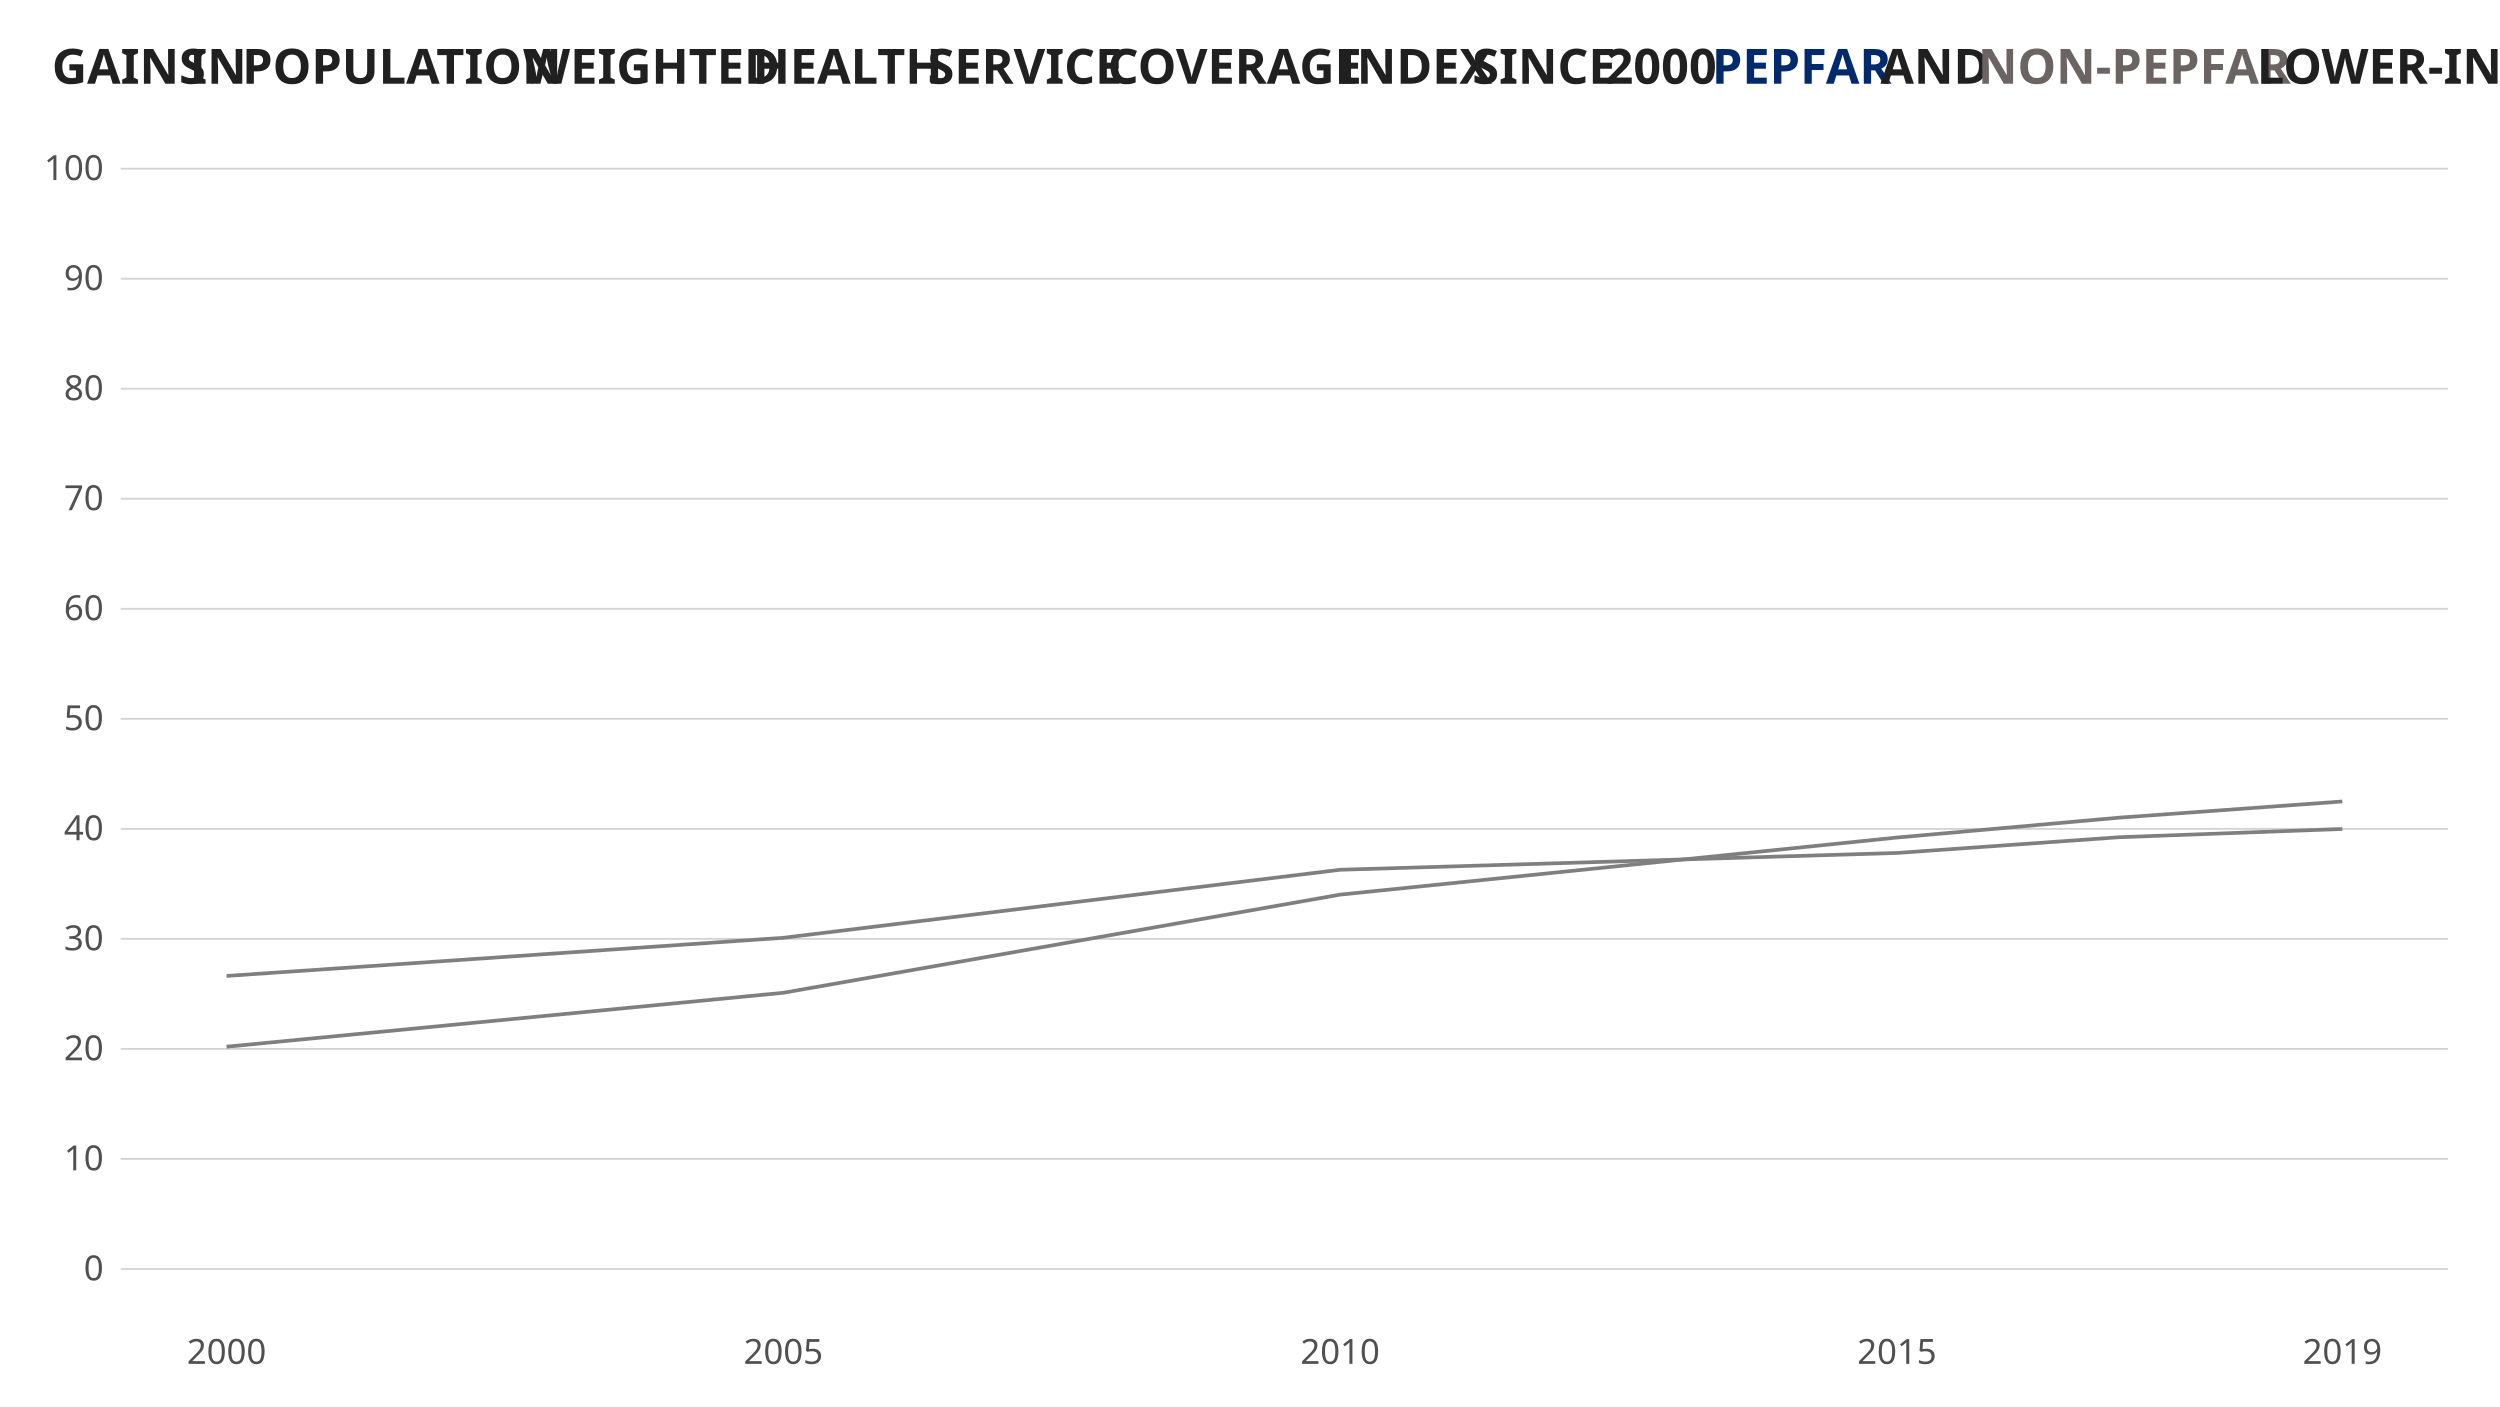
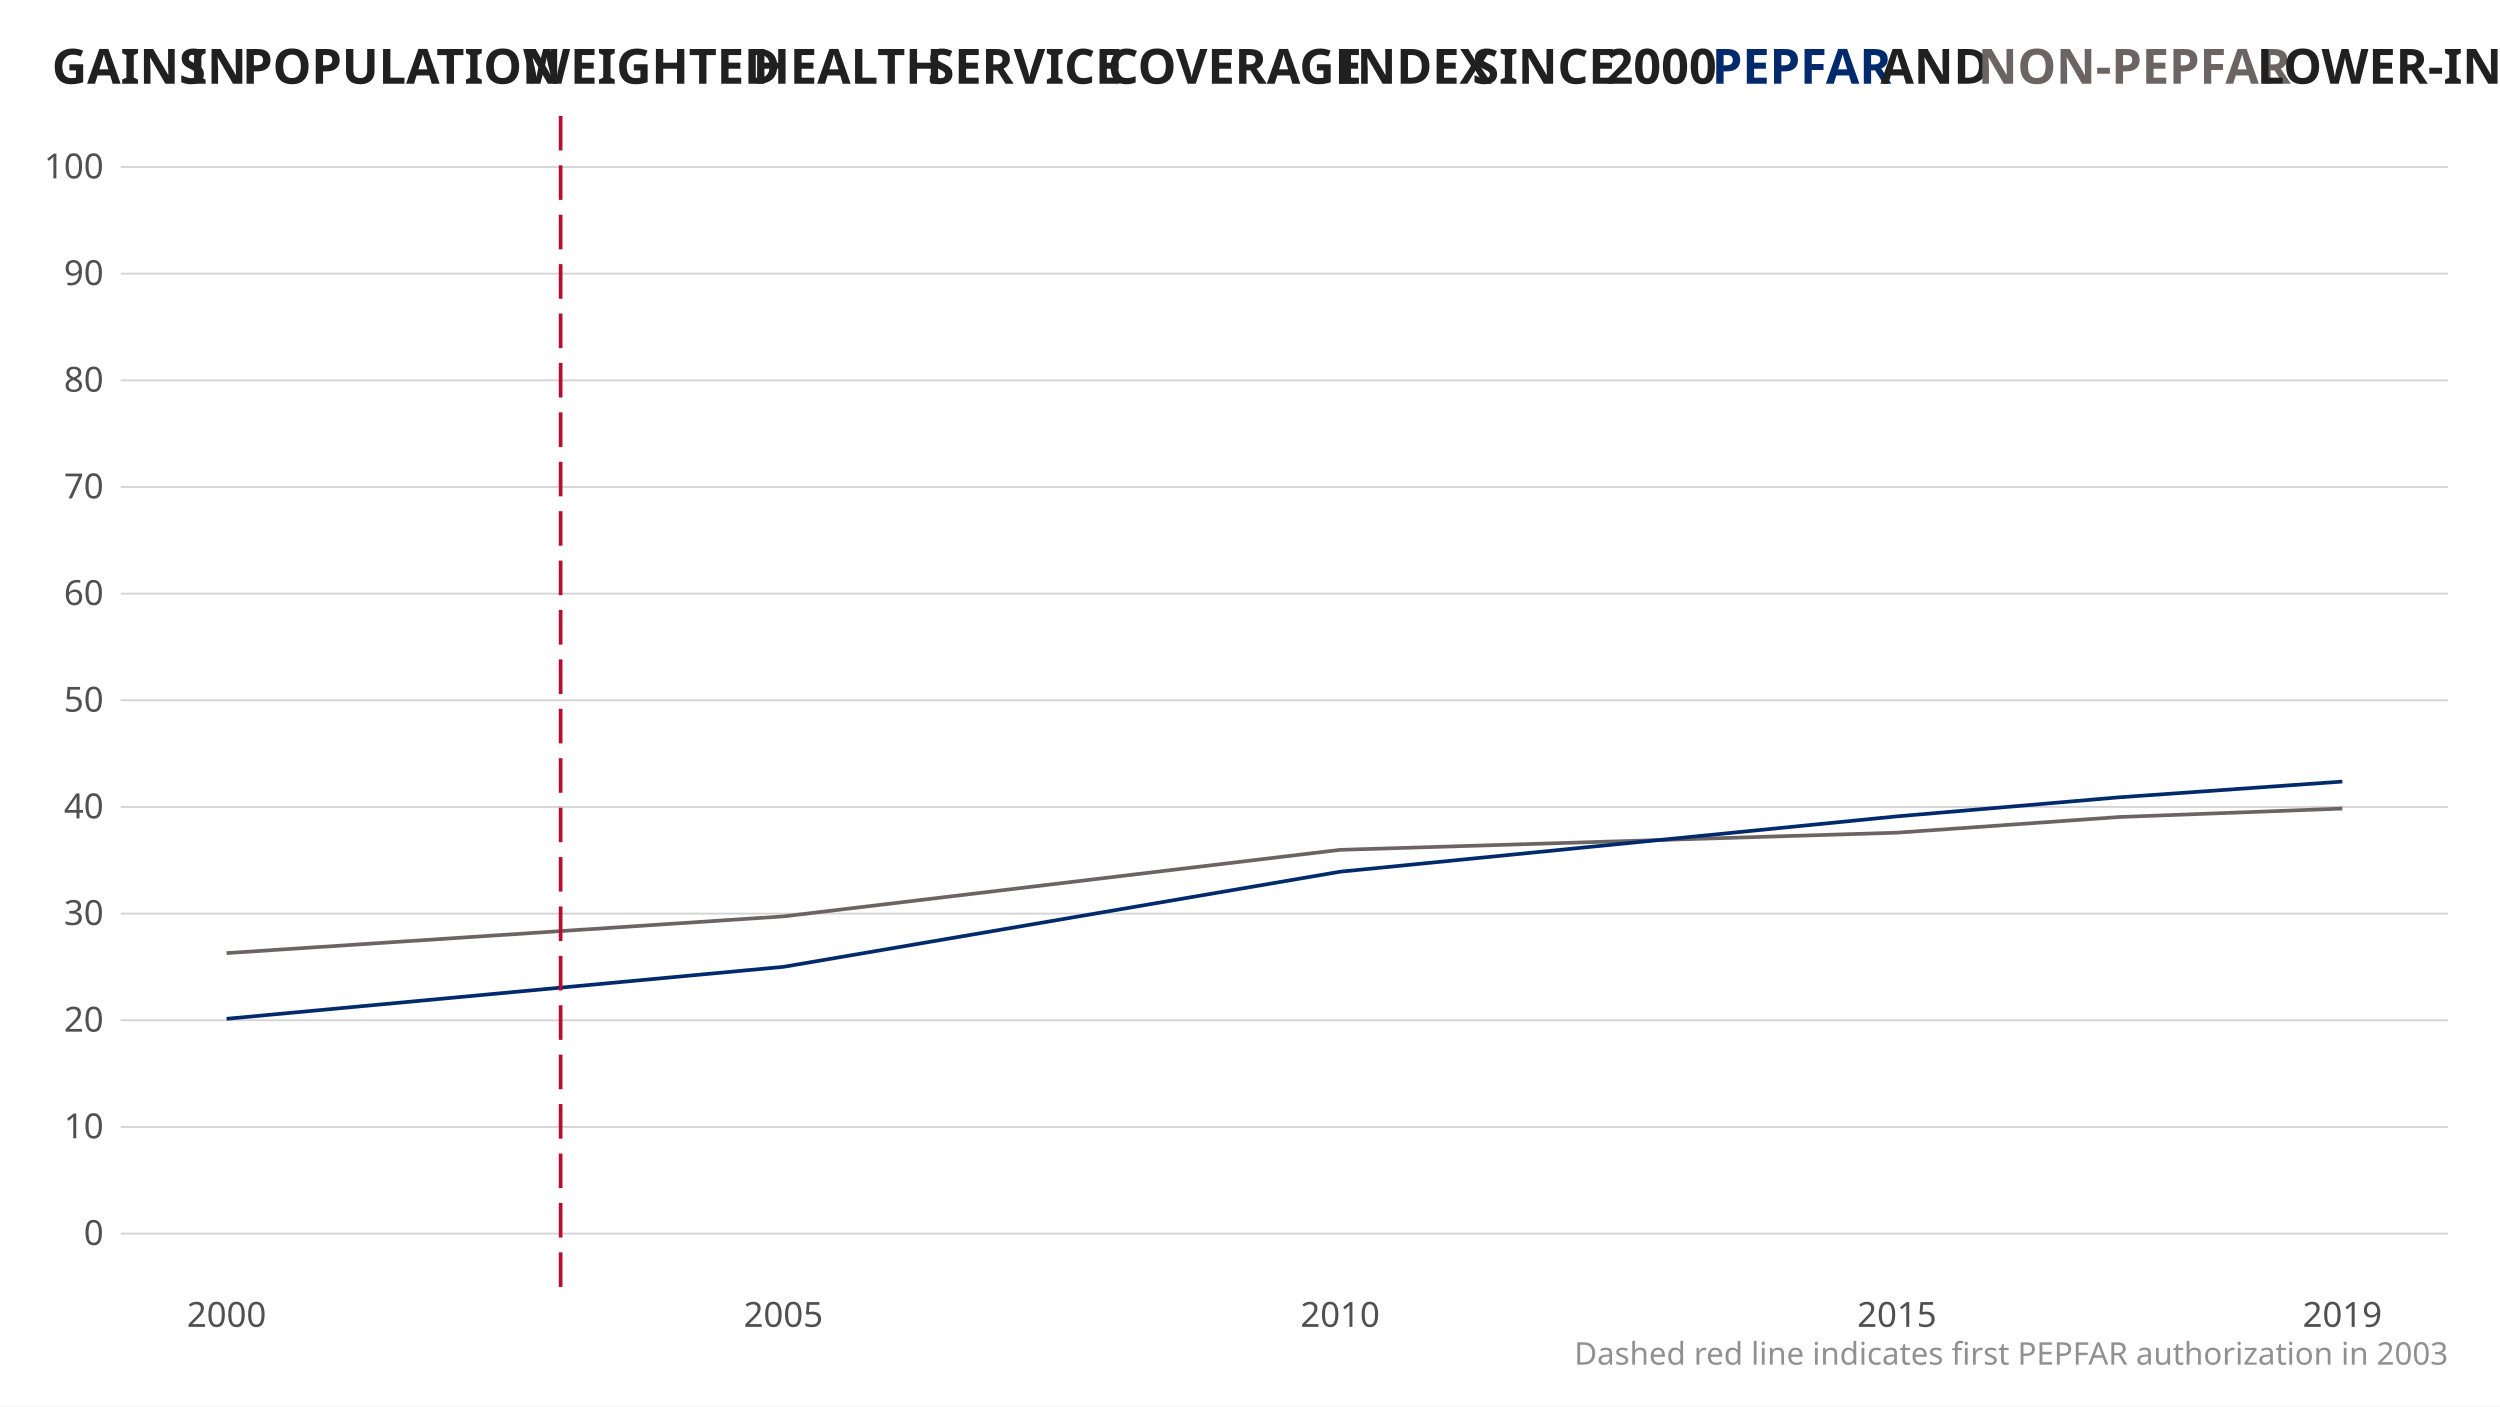
<svg xmlns="http://www.w3.org/2000/svg" class="svglite" width="720.00pt" height="405.00pt" viewBox="0 0 720.00 405.00">
  <defs>
    <style type="text/css">
    .svglite line, .svglite polyline, .svglite polygon, .svglite path, .svglite rect, .svglite circle {
      fill: none;
      stroke: #000000;
      stroke-linecap: round;
      stroke-linejoin: round;
      stroke-miterlimit: 10.00;
    }
    .svglite text {
      white-space: pre;
    }
  </style>
  </defs>
  <rect width="100%" height="100%" style="stroke: none; fill: #FFFFFF;" />
  <defs>
    <clipPath id="cpMC4wMHw3MjAuMDB8MC4wMHw0MDUuMDA=">
      <rect x="0.00" y="0.00" width="720.00" height="405.00" />
    </clipPath>
  </defs>
  <g clip-path="url(#cpMC4wMHw3MjAuMDB8MC4wMHw0MDUuMDA=)">
    <rect x="0.00" y="0.00" width="720.00" height="405.00" style="stroke-width: 1.07; stroke: none; fill: #FFFFFF;" />
  </g>
  <defs>
-     <clipPath id="cpMzQuNzh8NzA1LjA2fDMyLjc0fDM4MS4zMA==">
-       <rect x="34.78" y="32.74" width="670.28" height="348.56" />
+     <clipPath id="cpMzQuNzh8NzA1LjA2fDMyLjc0fDM3MC42Mw==">
+       <rect x="34.78" y="32.74" width="670.28" height="337.90" />
    </clipPath>
  </defs>
-   <g clip-path="url(#cpMzQuNzh8NzA1LjA2fDMyLjc0fDM4MS4zMA==)">
-     <polyline points="34.78,365.46 705.06,365.46 " style="stroke-width: 0.53; stroke: #D3D3D3; stroke-linecap: butt;" />
-     <polyline points="34.78,333.77 705.06,333.77 " style="stroke-width: 0.53; stroke: #D3D3D3; stroke-linecap: butt;" />
-     <polyline points="34.78,302.08 705.06,302.08 " style="stroke-width: 0.53; stroke: #D3D3D3; stroke-linecap: butt;" />
-     <polyline points="34.78,270.39 705.06,270.39 " style="stroke-width: 0.53; stroke: #D3D3D3; stroke-linecap: butt;" />
-     <polyline points="34.78,238.71 705.06,238.71 " style="stroke-width: 0.53; stroke: #D3D3D3; stroke-linecap: butt;" />
-     <polyline points="34.78,207.02 705.06,207.02 " style="stroke-width: 0.53; stroke: #D3D3D3; stroke-linecap: butt;" />
-     <polyline points="34.78,175.33 705.06,175.33 " style="stroke-width: 0.53; stroke: #D3D3D3; stroke-linecap: butt;" />
-     <polyline points="34.78,143.64 705.06,143.64 " style="stroke-width: 0.53; stroke: #D3D3D3; stroke-linecap: butt;" />
-     <polyline points="34.78,111.95 705.06,111.95 " style="stroke-width: 0.53; stroke: #D3D3D3; stroke-linecap: butt;" />
-     <polyline points="34.78,80.27 705.06,80.27 " style="stroke-width: 0.53; stroke: #D3D3D3; stroke-linecap: butt;" />
-     <polyline points="34.78,48.58 705.06,48.58 " style="stroke-width: 0.53; stroke: #D3D3D3; stroke-linecap: butt;" />
-     <polyline points="65.25,281.07 225.60,270.08 385.95,250.49 546.31,245.65 610.45,241.11 674.59,238.74 " style="stroke-width: 1.07; stroke: #7F7F7F; stroke-linecap: butt;" />
-     <polyline points="65.25,301.45 225.60,285.92 385.95,257.65 546.31,241.21 610.45,235.47 674.59,230.82 " style="stroke-width: 1.07; stroke: #7F7F7F; stroke-linecap: butt;" />
+   <g clip-path="url(#cpMzQuNzh8NzA1LjA2fDMyLjc0fDM3MC42Mw==)">
+     <polyline points="34.78,355.27 705.06,355.27 " style="stroke-width: 0.53; stroke: #D3D3D3; stroke-linecap: butt;" />
+     <polyline points="34.78,324.56 705.06,324.56 " style="stroke-width: 0.53; stroke: #D3D3D3; stroke-linecap: butt;" />
+     <polyline points="34.78,293.84 705.06,293.84 " style="stroke-width: 0.53; stroke: #D3D3D3; stroke-linecap: butt;" />
+     <polyline points="34.78,263.12 705.06,263.12 " style="stroke-width: 0.53; stroke: #D3D3D3; stroke-linecap: butt;" />
+     <polyline points="34.78,232.40 705.06,232.40 " style="stroke-width: 0.53; stroke: #D3D3D3; stroke-linecap: butt;" />
+     <polyline points="34.78,201.68 705.06,201.68 " style="stroke-width: 0.53; stroke: #D3D3D3; stroke-linecap: butt;" />
+     <polyline points="34.78,170.97 705.06,170.97 " style="stroke-width: 0.53; stroke: #D3D3D3; stroke-linecap: butt;" />
+     <polyline points="34.78,140.25 705.06,140.25 " style="stroke-width: 0.53; stroke: #D3D3D3; stroke-linecap: butt;" />
+     <polyline points="34.78,109.53 705.06,109.53 " style="stroke-width: 0.53; stroke: #D3D3D3; stroke-linecap: butt;" />
+     <polyline points="34.78,78.81 705.06,78.81 " style="stroke-width: 0.53; stroke: #D3D3D3; stroke-linecap: butt;" />
+     <polyline points="34.78,48.09 705.06,48.09 " style="stroke-width: 0.53; stroke: #D3D3D3; stroke-linecap: butt;" />
+     <polyline points="65.25,274.49 225.60,263.92 385.95,244.75 546.31,239.81 610.45,235.29 674.59,232.86 " style="stroke-width: 1.07; stroke: #6C6463; stroke-linecap: butt;" />
+     <polyline points="65.25,293.41 225.60,278.45 385.95,251.05 546.31,235.11 610.45,229.61 674.59,225.09 " style="stroke-width: 1.07; stroke: #002A6C; stroke-linecap: butt;" />
+     <line x1="161.46" y1="370.63" x2="161.46" y2="32.74" style="stroke-width: 1.07; stroke: #BA0C2F; stroke-dasharray: 9.96,4.27; stroke-linecap: butt;" />
  </g>
  <g clip-path="url(#cpMC4wMHw3MjAuMDB8MC4wMHw0MDUuMDA=)">
-     <text x="29.85" y="368.74" text-anchor="end" style="font-size: 10.00px;fill: #505050; font-family: &quot;Source Sans Pro&quot;;" textLength="4.97px" lengthAdjust="spacingAndGlyphs">0</text>
-     <text x="29.85" y="337.05" text-anchor="end" style="font-size: 10.00px;fill: #505050; font-family: &quot;Source Sans Pro&quot;;" textLength="9.94px" lengthAdjust="spacingAndGlyphs">10</text>
-     <text x="29.85" y="305.36" text-anchor="end" style="font-size: 10.00px;fill: #505050; font-family: &quot;Source Sans Pro&quot;;" textLength="9.94px" lengthAdjust="spacingAndGlyphs">20</text>
-     <text x="29.85" y="273.68" text-anchor="end" style="font-size: 10.00px;fill: #505050; font-family: &quot;Source Sans Pro&quot;;" textLength="9.94px" lengthAdjust="spacingAndGlyphs">30</text>
-     <text x="29.85" y="241.99" text-anchor="end" style="font-size: 10.00px;fill: #505050; font-family: &quot;Source Sans Pro&quot;;" textLength="9.94px" lengthAdjust="spacingAndGlyphs">40</text>
-     <text x="29.85" y="210.30" text-anchor="end" style="font-size: 10.00px;fill: #505050; font-family: &quot;Source Sans Pro&quot;;" textLength="9.94px" lengthAdjust="spacingAndGlyphs">50</text>
-     <text x="29.85" y="178.61" text-anchor="end" style="font-size: 10.00px;fill: #505050; font-family: &quot;Source Sans Pro&quot;;" textLength="9.94px" lengthAdjust="spacingAndGlyphs">60</text>
-     <text x="29.85" y="146.93" text-anchor="end" style="font-size: 10.00px;fill: #505050; font-family: &quot;Source Sans Pro&quot;;" textLength="9.94px" lengthAdjust="spacingAndGlyphs">70</text>
-     <text x="29.85" y="115.24" text-anchor="end" style="font-size: 10.00px;fill: #505050; font-family: &quot;Source Sans Pro&quot;;" textLength="9.94px" lengthAdjust="spacingAndGlyphs">80</text>
-     <text x="29.85" y="83.55" text-anchor="end" style="font-size: 10.00px;fill: #505050; font-family: &quot;Source Sans Pro&quot;;" textLength="9.94px" lengthAdjust="spacingAndGlyphs">90</text>
-     <text x="29.85" y="51.86" text-anchor="end" style="font-size: 10.00px;fill: #505050; font-family: &quot;Source Sans Pro&quot;;" textLength="14.90px" lengthAdjust="spacingAndGlyphs">100</text>
-     <text x="65.25" y="392.80" text-anchor="middle" style="font-size: 10.00px;fill: #505050; font-family: &quot;Source Sans Pro&quot;;" textLength="19.87px" lengthAdjust="spacingAndGlyphs">2000</text>
-     <text x="225.60" y="392.80" text-anchor="middle" style="font-size: 10.00px;fill: #505050; font-family: &quot;Source Sans Pro&quot;;" textLength="19.87px" lengthAdjust="spacingAndGlyphs">2005</text>
-     <text x="385.95" y="392.80" text-anchor="middle" style="font-size: 10.00px;fill: #505050; font-family: &quot;Source Sans Pro&quot;;" textLength="19.87px" lengthAdjust="spacingAndGlyphs">2010</text>
-     <text x="546.31" y="392.80" text-anchor="middle" style="font-size: 10.00px;fill: #505050; font-family: &quot;Source Sans Pro&quot;;" textLength="19.87px" lengthAdjust="spacingAndGlyphs">2015</text>
-     <text x="674.59" y="392.80" text-anchor="middle" style="font-size: 10.00px;fill: #505050; font-family: &quot;Source Sans Pro&quot;;" textLength="19.87px" lengthAdjust="spacingAndGlyphs">2019</text>
+     <text x="29.85" y="358.56" text-anchor="end" style="font-size: 10.00px;fill: #505050; font-family: &quot;Source Sans Pro&quot;;" textLength="4.97px" lengthAdjust="spacingAndGlyphs">0</text>
+     <text x="29.85" y="327.84" text-anchor="end" style="font-size: 10.00px;fill: #505050; font-family: &quot;Source Sans Pro&quot;;" textLength="9.94px" lengthAdjust="spacingAndGlyphs">10</text>
+     <text x="29.85" y="297.12" text-anchor="end" style="font-size: 10.00px;fill: #505050; font-family: &quot;Source Sans Pro&quot;;" textLength="9.94px" lengthAdjust="spacingAndGlyphs">20</text>
+     <text x="29.85" y="266.40" text-anchor="end" style="font-size: 10.00px;fill: #505050; font-family: &quot;Source Sans Pro&quot;;" textLength="9.94px" lengthAdjust="spacingAndGlyphs">30</text>
+     <text x="29.85" y="235.69" text-anchor="end" style="font-size: 10.00px;fill: #505050; font-family: &quot;Source Sans Pro&quot;;" textLength="9.94px" lengthAdjust="spacingAndGlyphs">40</text>
+     <text x="29.85" y="204.97" text-anchor="end" style="font-size: 10.00px;fill: #505050; font-family: &quot;Source Sans Pro&quot;;" textLength="9.94px" lengthAdjust="spacingAndGlyphs">50</text>
+     <text x="29.85" y="174.25" text-anchor="end" style="font-size: 10.00px;fill: #505050; font-family: &quot;Source Sans Pro&quot;;" textLength="9.94px" lengthAdjust="spacingAndGlyphs">60</text>
+     <text x="29.85" y="143.53" text-anchor="end" style="font-size: 10.00px;fill: #505050; font-family: &quot;Source Sans Pro&quot;;" textLength="9.94px" lengthAdjust="spacingAndGlyphs">70</text>
+     <text x="29.85" y="112.81" text-anchor="end" style="font-size: 10.00px;fill: #505050; font-family: &quot;Source Sans Pro&quot;;" textLength="9.94px" lengthAdjust="spacingAndGlyphs">80</text>
+     <text x="29.85" y="82.10" text-anchor="end" style="font-size: 10.00px;fill: #505050; font-family: &quot;Source Sans Pro&quot;;" textLength="9.94px" lengthAdjust="spacingAndGlyphs">90</text>
+     <text x="29.85" y="51.38" text-anchor="end" style="font-size: 10.00px;fill: #505050; font-family: &quot;Source Sans Pro&quot;;" textLength="14.90px" lengthAdjust="spacingAndGlyphs">100</text>
+     <text x="65.25" y="382.13" text-anchor="middle" style="font-size: 10.00px;fill: #505050; font-family: &quot;Source Sans Pro&quot;;" textLength="19.87px" lengthAdjust="spacingAndGlyphs">2000</text>
+     <text x="225.60" y="382.13" text-anchor="middle" style="font-size: 10.00px;fill: #505050; font-family: &quot;Source Sans Pro&quot;;" textLength="19.87px" lengthAdjust="spacingAndGlyphs">2005</text>
+     <text x="385.95" y="382.13" text-anchor="middle" style="font-size: 10.00px;fill: #505050; font-family: &quot;Source Sans Pro&quot;;" textLength="19.87px" lengthAdjust="spacingAndGlyphs">2010</text>
+     <text x="546.31" y="382.13" text-anchor="middle" style="font-size: 10.00px;fill: #505050; font-family: &quot;Source Sans Pro&quot;;" textLength="19.87px" lengthAdjust="spacingAndGlyphs">2015</text>
+     <text x="674.59" y="382.13" text-anchor="middle" style="font-size: 10.00px;fill: #505050; font-family: &quot;Source Sans Pro&quot;;" textLength="19.87px" lengthAdjust="spacingAndGlyphs">2019</text>
    <text x="14.94" y="24.12" style="font-size: 14.00px; font-weight: bold;fill: #202020; font-family: &quot;Source Sans Pro&quot;;" textLength="38.28px" lengthAdjust="spacingAndGlyphs">GAINS</text>
    <text x="54.21" y="24.12" style="font-size: 14.00px; font-weight: bold;fill: #202020; font-family: &quot;Source Sans Pro&quot;;" textLength="13.54px" lengthAdjust="spacingAndGlyphs">IN</text>
    <text x="69.74" y="24.12" style="font-size: 14.00px; font-weight: bold;fill: #202020; font-family: &quot;Source Sans Pro&quot;;" textLength="81.74px" lengthAdjust="spacingAndGlyphs">POPULATION</text>
    <text x="150.67" y="24.12" style="font-size: 14.00px; font-weight: bold;fill: #202020; font-family: &quot;Source Sans Pro&quot;;" textLength="66.00px" lengthAdjust="spacingAndGlyphs">WEIGHTED</text>
    <text x="216.78" y="24.12" style="font-size: 14.00px; font-weight: bold;fill: #202020; font-family: &quot;Source Sans Pro&quot;;" textLength="49.62px" lengthAdjust="spacingAndGlyphs">HEALTH</text>
    <text x="267.14" y="24.12" style="font-size: 14.00px; font-weight: bold;fill: #202020; font-family: &quot;Source Sans Pro&quot;;" textLength="51.88px" lengthAdjust="spacingAndGlyphs">SERVICE</text>
    <text x="319.02" y="24.12" style="font-size: 14.00px; font-weight: bold;fill: #202020; font-family: &quot;Source Sans Pro&quot;;" textLength="66.38px" lengthAdjust="spacingAndGlyphs">COVERAGE</text>
    <text x="385.30" y="24.12" style="font-size: 14.00px; font-weight: bold;fill: #202020; font-family: &quot;Source Sans Pro&quot;;" textLength="38.04px" lengthAdjust="spacingAndGlyphs">INDEX</text>
    <text x="424.01" y="24.12" style="font-size: 14.00px; font-weight: bold;fill: #202020; font-family: &quot;Source Sans Pro&quot;;" textLength="37.15px" lengthAdjust="spacingAndGlyphs">SINCE</text>
    <text x="462.40" y="24.12" style="font-size: 14.00px; font-weight: bold;fill: #202020; font-family: &quot;Source Sans Pro&quot;;" textLength="29.58px" lengthAdjust="spacingAndGlyphs">2000</text>
    <text x="493.02" y="24.12" style="font-size: 14.00px; font-weight: bold;fill: #002A6C; font-family: &quot;Source Sans Pro&quot;;" textLength="48.30px" lengthAdjust="spacingAndGlyphs">PEPFAR</text>
    <text x="541.56" y="24.12" style="font-size: 14.00px; font-weight: bold;fill: #202020; font-family: &quot;Source Sans Pro&quot;;" textLength="26.23px" lengthAdjust="spacingAndGlyphs">AND</text>
    <text x="569.65" y="24.12" style="font-size: 14.00px; font-weight: bold;fill: #6C6463; font-family: &quot;Source Sans Pro&quot;;" textLength="81.16px" lengthAdjust="spacingAndGlyphs">NON-PEPFAR</text>
    <text x="649.96" y="24.12" style="font-size: 14.00px; font-weight: bold;fill: #202020; font-family: &quot;Source Sans Pro&quot;;" textLength="98.72px" lengthAdjust="spacingAndGlyphs">LOWER-INCOME</text>
    <text x="747.15" y="24.12" style="font-size: 14.00px; font-weight: bold;fill: #202020; font-family: &quot;Source Sans Pro&quot;;" textLength="72.40px" lengthAdjust="spacingAndGlyphs">COUNTRIES</text>
+     <text x="705.06" y="393.02" text-anchor="end" style="font-size: 9.00px;fill: #909090; font-family: &quot;Source Sans Pro&quot;;" textLength="223.55px" lengthAdjust="spacingAndGlyphs">Dashed red line indicates first PEPFAR authorization in 2003</text>
  </g>
</svg>
